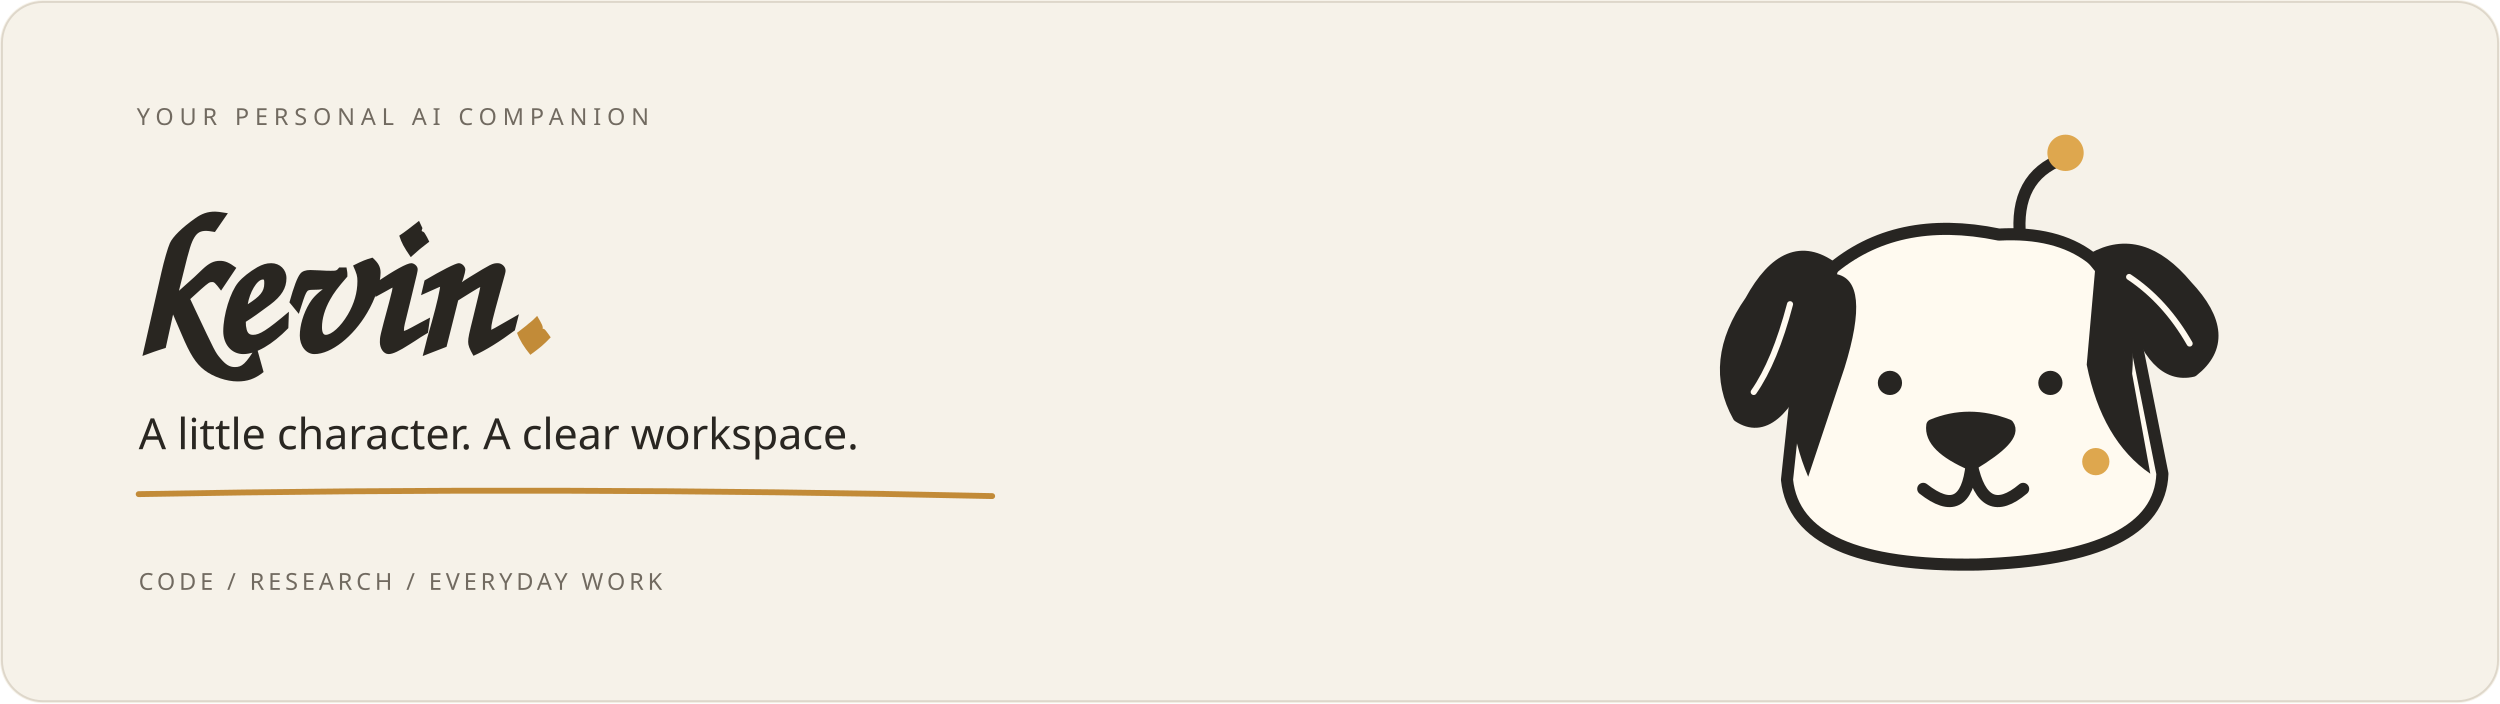
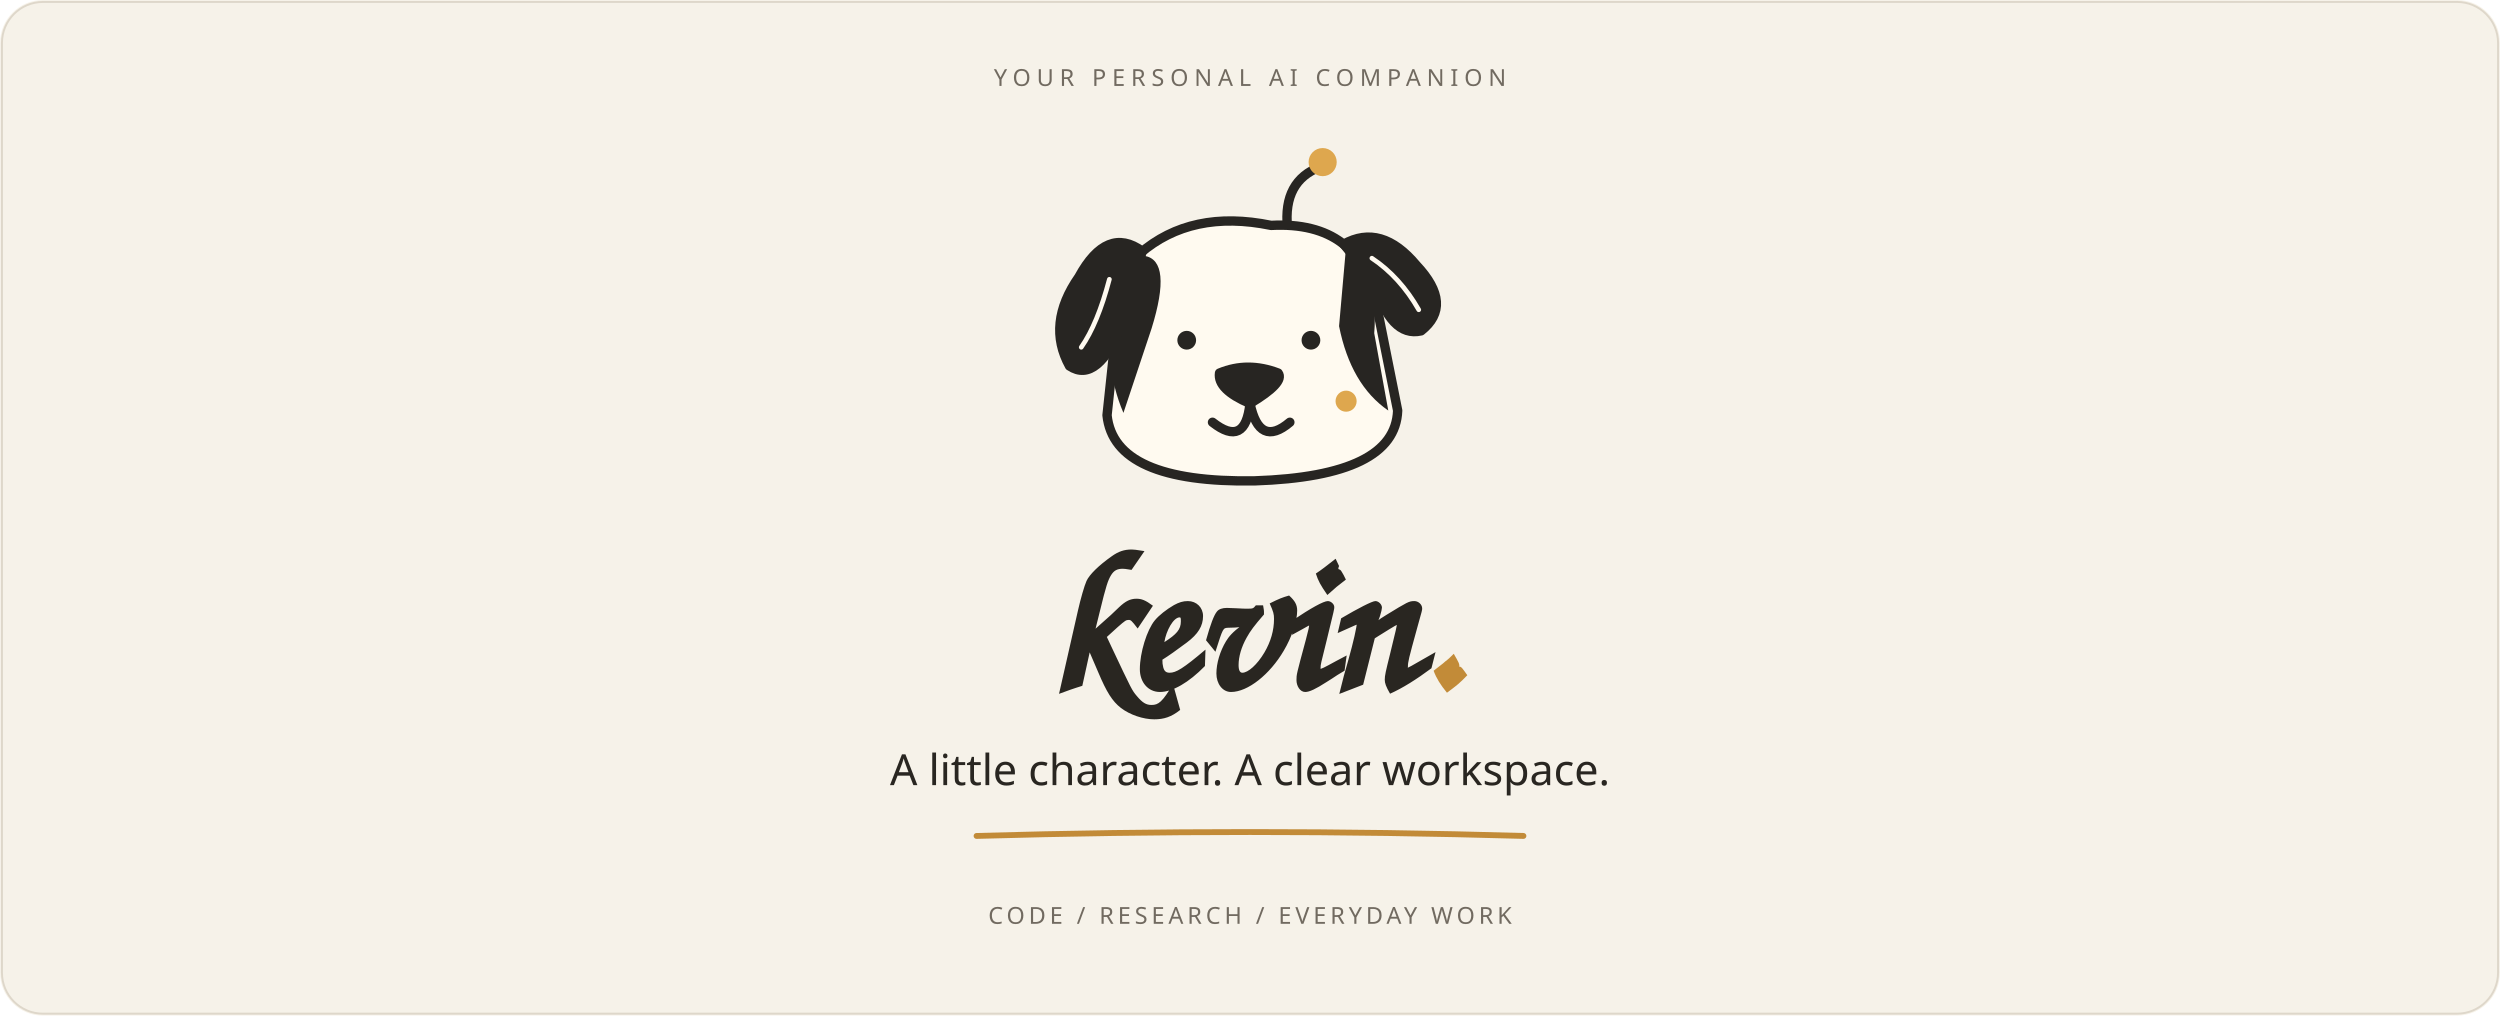
- <svg xmlns="http://www.w3.org/2000/svg" width="1280" height="360" viewBox="0 0 1280 360" role="img" aria-label="Kevin — a little character, a clear workspace">
-   <rect width="1280" height="360" rx="22" fill="#f6f2e9" />
-   <rect x="1" y="1" width="1278" height="358" rx="21" fill="none" stroke="#ded7ca" />
-   <g transform="translate(870 55) scale(1.55)">
+ <svg xmlns="http://www.w3.org/2000/svg" width="1280" height="520" viewBox="0 0 1280 520" role="img" aria-label="Kevin — a little character, a clear workspace">
+   <rect width="1280" height="520" rx="22" fill="#f6f2e9" />
+   <rect x="1" y="1" width="1278" height="518" rx="21" fill="none" stroke="#ded7ca" />
+   <g transform="translate(532 65) scale(1.2)">
    <g stroke="#272522" stroke-width="4" stroke-linecap="round" stroke-linejoin="round">
      <path d="M106 43 Q104 23 120 17" fill="none" />
      <circle cx="121" cy="15" r="6" fill="#dea74e" stroke="none" />
      <path d="M43 54 Q65 35 99 42 Q137 40 144 76 L153 121 Q152 149 92 151 Q32 152 29 123 L34 76Z" fill="#fffaf0" />
      <path d="M45 55 Q57 57 48 86 L36 122 Q27 101 32 77Z M131 51 Q145 63 143 88 L149 121 Q133 110 128 85Z" fill="#272522" stroke="none" />
      <path d="M44 53 Q29 42 17 64 Q3 84 13 102 Q25 110 36 83Z M130 50 Q146 41 161 59 Q177 76 163 87 Q150 90 143 66Z" fill="#272522" />
      <path d="M30 65 Q25 84 18 94 M142 56 Q154 64 162 78" stroke="#fffaf0" stroke-width="2" fill="none" />
      <circle cx="63" cy="91" r="4" fill="#272522" stroke="none" />
      <circle cx="116" cy="91" r="4" fill="#272522" stroke="none" />
      <path d="M77 105 Q89 100 102 105 Q105 109 90 118 Q76 112 77 105Z" fill="#272522" />
      <path d="M90 118 Q88 137 74 126 M90 118 Q94 137 107 126" fill="none" />
      <circle cx="131" cy="117" r="4.5" fill="#dea74e" stroke="none" />
    </g>
  </g>
-   <g fill="#292621" font-family="'Avenir Next', 'Segoe UI', sans-serif">
-     <text x="70" y="64" font-size="12" letter-spacing="3" fill="#716a60">YOUR PERSONAL AI COMPANION</text>
-     <text x="65" y="180" font-family="'Chalkboard SE','Comic Sans MS',cursive" font-size="100" font-weight="bold">kevin<tspan fill="#c28b38">.</tspan>
+   <g fill="#292621" font-family="'Avenir Next', 'Segoe UI', sans-serif" text-anchor="middle">
+     <text x="640" y="44" font-size="12" letter-spacing="3" fill="#716a60">YOUR PERSONAL AI COMPANION</text>
+     <text x="640" y="353" font-family="'Chalkboard SE','Comic Sans MS',cursive" font-size="100" font-weight="bold">kevin<tspan fill="#c28b38">.</tspan>
    </text>
-     <text x="71" y="230" font-size="22">A little character. A clear workspace.</text>
-     <path d="M71 253 Q285 249 508 254" fill="none" stroke="#c28b38" stroke-width="3" stroke-linecap="round" />
-     <text x="71" y="302" font-size="12" letter-spacing="2" fill="#716a60">CODE  /  RESEARCH  /  EVERYDAY WORK</text>
+     <text x="640" y="402" font-size="22">A little character. A clear workspace.</text>
+     <path d="M500 428 Q640 424 780 428" fill="none" stroke="#c28b38" stroke-width="3" stroke-linecap="round" />
+     <text x="640" y="473" font-size="12" letter-spacing="2" fill="#716a60">CODE  /  RESEARCH  /  EVERYDAY WORK</text>
  </g>
</svg>
